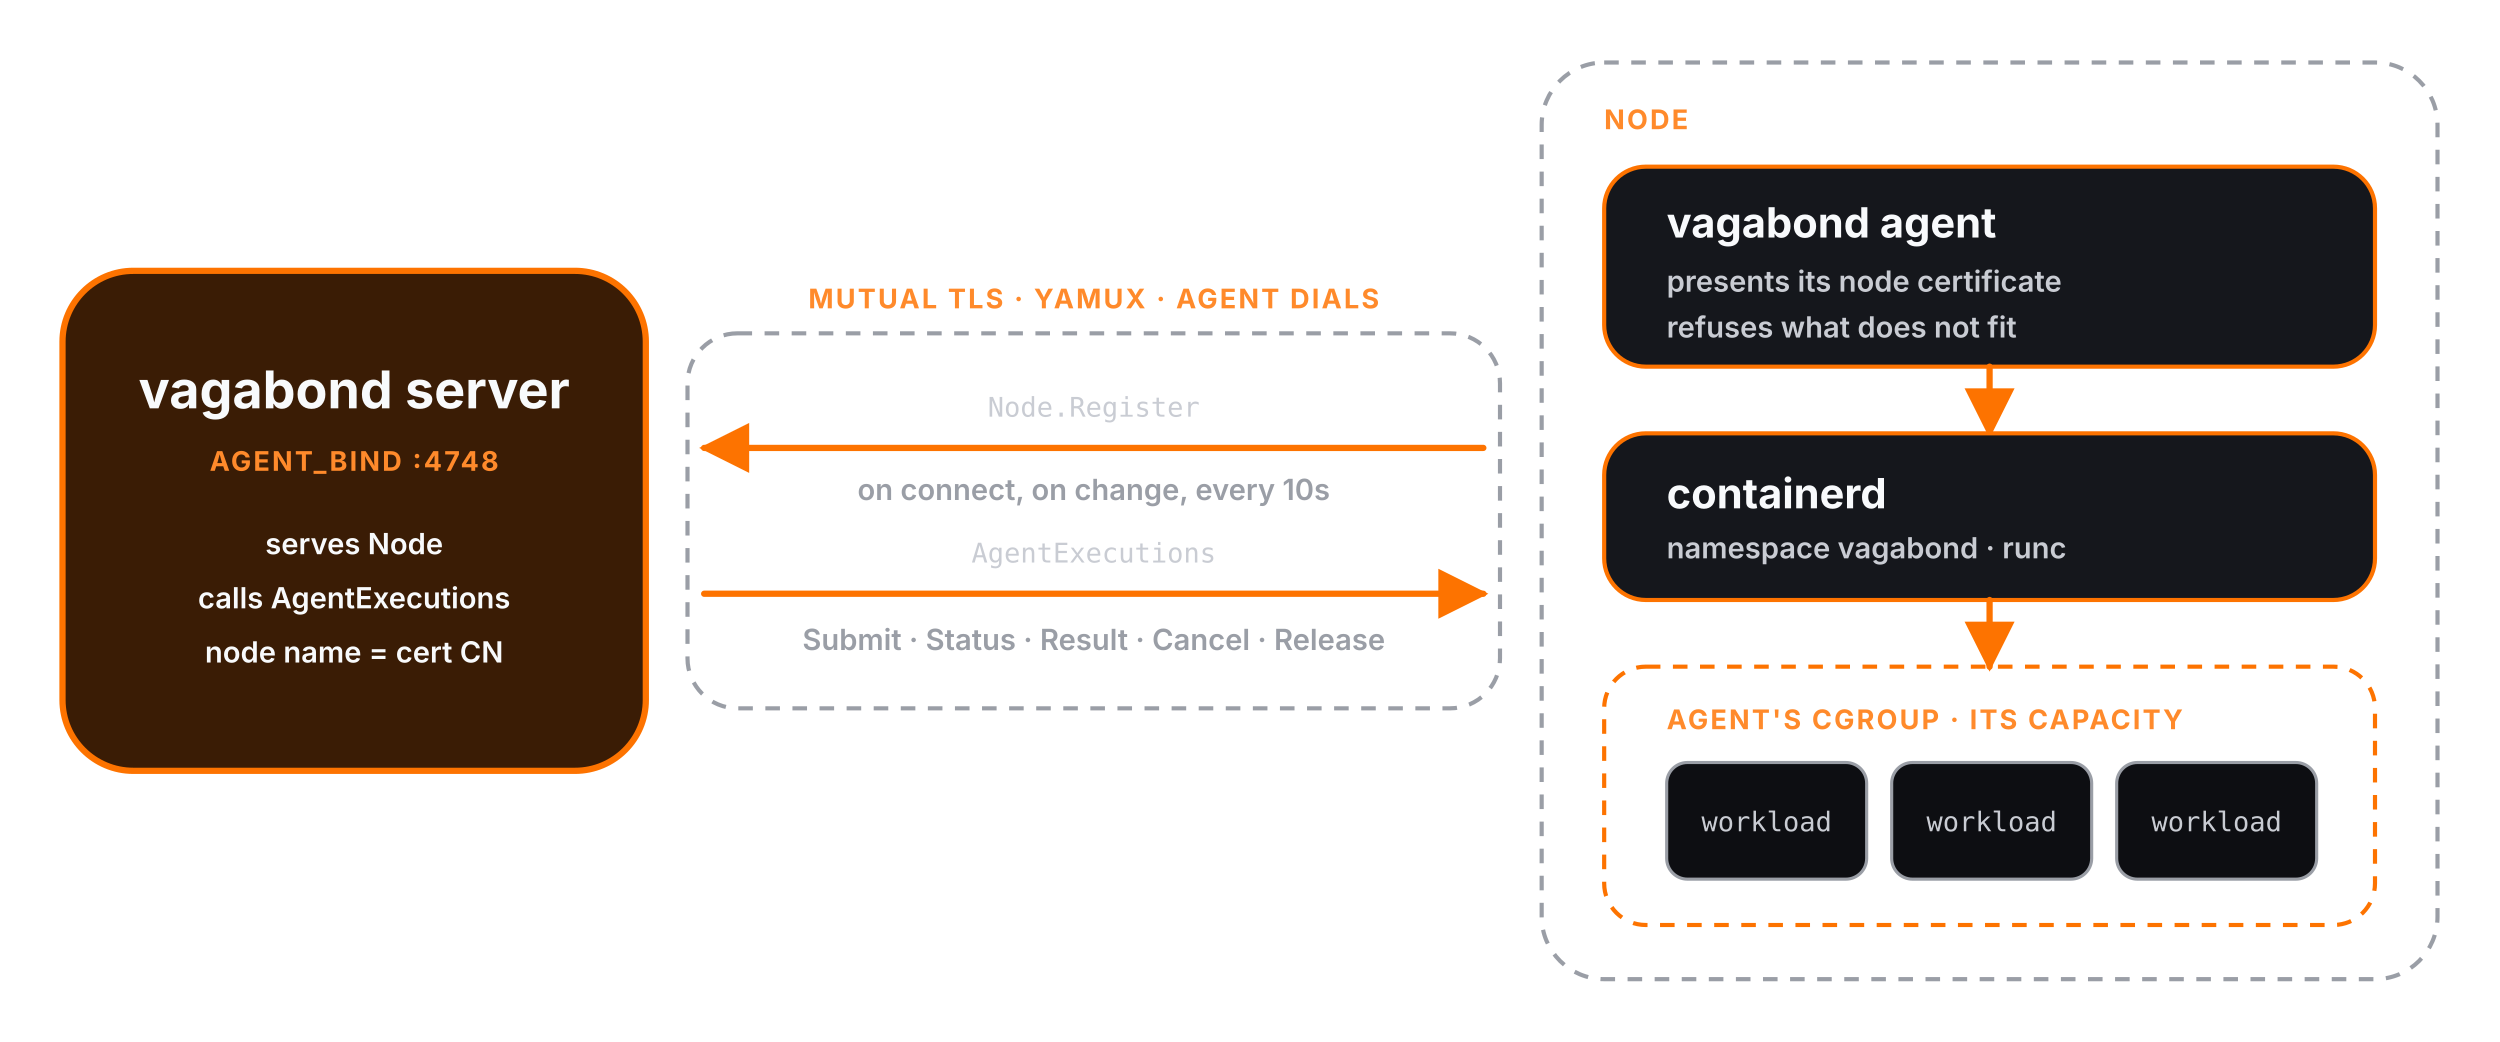
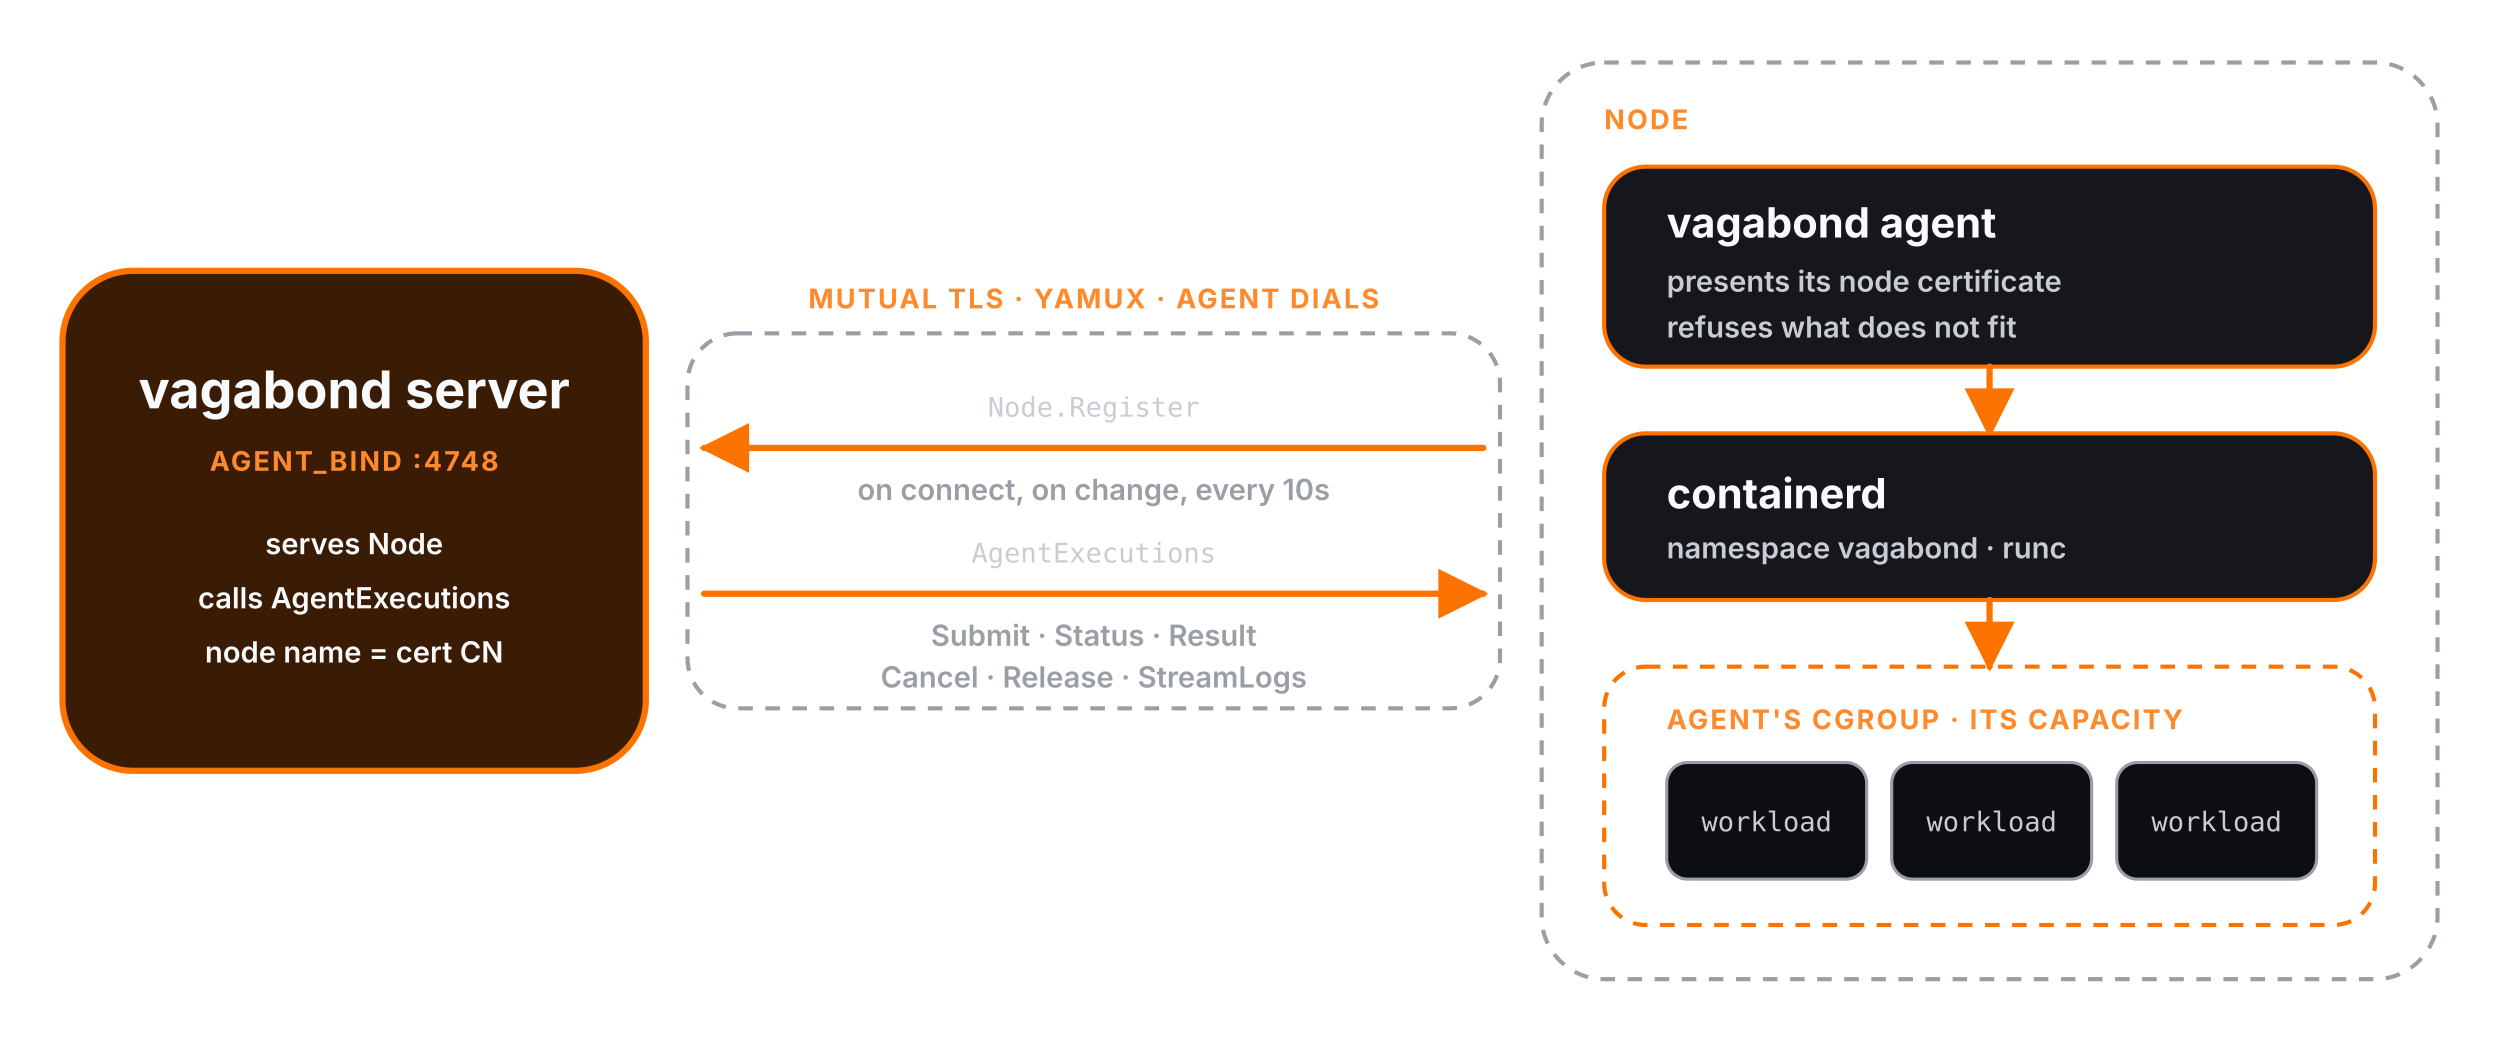
<svg xmlns="http://www.w3.org/2000/svg" viewBox="0 0 1200 500" role="img" aria-labelledby="title desc">
  <defs>
    <style>
      .t{font-family:Inter,ui-sans-serif,system-ui,-apple-system,"Segoe UI",sans-serif}.label{font-size:20px;font-weight:700;fill:#f8fafc}.small{font-size:14px;font-weight:600;fill:#c9ccd3}.mono{font-family:ui-monospace,"SF Mono",Menlo,Consolas,monospace;font-size:13px;fill:#c9ccd3}.micro{font-size:13px;font-weight:700;fill:#ff8a2b;letter-spacing:.08em}.line{fill:none;stroke:#fd7300;stroke-width:3;stroke-linecap:round;stroke-linejoin:round}.card{fill:#15171c;stroke:#fd7300;stroke-width:2}.core{fill:#3a1c05;stroke:#fd7300;stroke-width:3}.frame{fill:none;stroke:#9a9ea6;stroke-width:2;stroke-dasharray:7 6}.box{fill:#0d0e12;stroke:#9a9ea6;stroke-width:1.5}
    </style>
    <marker id="arrow" viewBox="0 0 10 10" refX="9" refY="5" markerWidth="8" markerHeight="8" orient="auto">
      <path d="M0 0l10 5-10 5z" fill="#fd7300" />
    </marker>
  </defs>
  <g class="t">
    <rect x="30" y="130" width="280" height="240" rx="34" class="core" />
    <text x="170" y="196" text-anchor="middle" class="label" style="font-size:25px">vagabond server</text>
    <text x="170" y="226" text-anchor="middle" class="micro">AGENT_BIND :4748</text>
    <g class="small" text-anchor="middle" style="fill:#f8fafc">
      <text x="170" y="266">serves Node</text>
      <text x="170" y="292">calls AgentExecutions</text>
      <text x="170" y="318">node name = cert CN</text>
    </g>
    <rect x="330" y="160" width="390" height="180" rx="24" class="frame" />
    <text x="525" y="148" text-anchor="middle" class="micro">MUTUAL TLS · YAMUX · AGENT DIALS</text>
    <path class="line" marker-end="url(#arrow)" d="M712 215H338" />
    <text x="525" y="200" text-anchor="middle" class="mono">Node.Register</text>
    <text x="525" y="240" text-anchor="middle" class="small" style="fill:#9a9ea6">on connect, on change, every 10s</text>
    <path class="line" marker-end="url(#arrow)" d="M338 285H712" />
    <text x="525" y="270" text-anchor="middle" class="mono">AgentExecutions</text>
-     <text x="525" y="312" text-anchor="middle" class="small" style="fill:#9a9ea6">Submit · Status · Result · Cancel · Release</text>
+     <text x="525" y="310" text-anchor="middle" class="small" style="fill:#9a9ea6">Submit · Status · Result</text>
+     <text x="525" y="330" text-anchor="middle" class="small" style="fill:#9a9ea6">Cancel · Release · StreamLogs</text>
    <rect x="740" y="30" width="430" height="440" rx="30" class="frame" />
    <text x="770" y="62" class="micro">NODE</text>
    <rect x="770" y="80" width="370" height="96" rx="20" class="card" />
    <text x="800" y="114" class="label">vagabond agent</text>
    <text x="800" y="140" class="small">presents its node certificate</text>
    <text x="800" y="162" class="small">refuses what does not fit</text>
    <path class="line" marker-end="url(#arrow)" d="M955 176V208" />
    <rect x="770" y="208" width="370" height="80" rx="20" class="card" />
    <text x="800" y="244" class="label">containerd</text>
    <text x="800" y="268" class="small">namespace vagabond · runc</text>
    <path class="line" marker-end="url(#arrow)" d="M955 288V320" />
    <rect x="770" y="320" width="370" height="124" rx="20" class="frame" style="stroke:#fd7300" />
    <text x="800" y="350" class="micro">AGENT'S CGROUP · ITS CAPACITY</text>
    <rect x="800" y="366" width="96" height="56" rx="10" class="box" />
    <rect x="908" y="366" width="96" height="56" rx="10" class="box" />
    <rect x="1016" y="366" width="96" height="56" rx="10" class="box" />
    <g class="mono" text-anchor="middle">
      <text x="848" y="399">workload</text>
      <text x="956" y="399">workload</text>
      <text x="1064" y="399">workload</text>
    </g>
  </g>
</svg>
